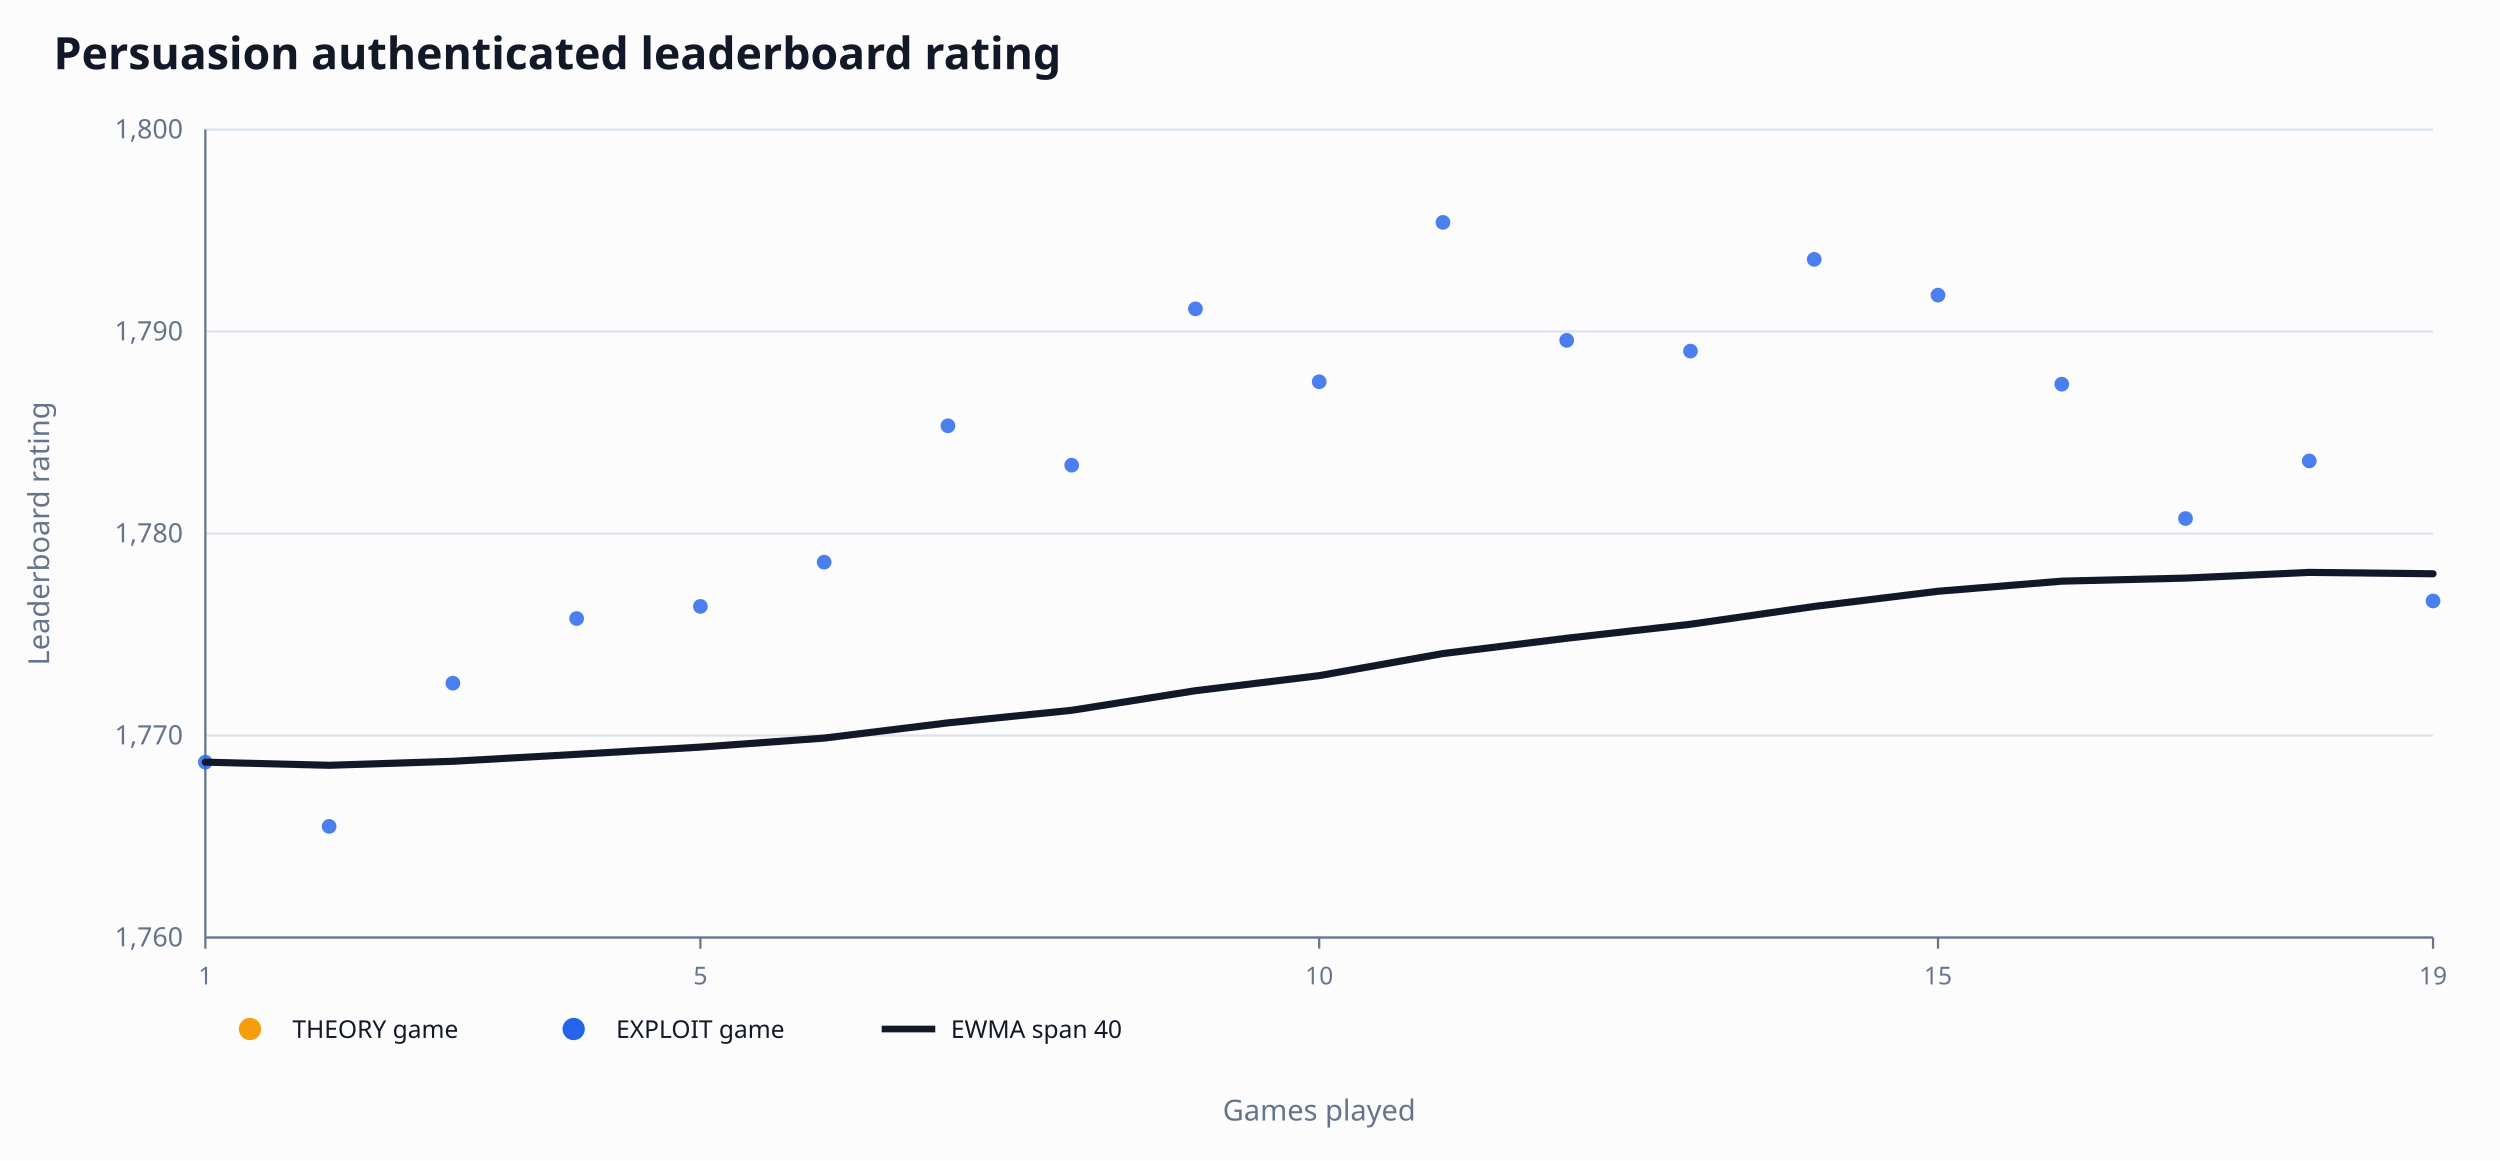
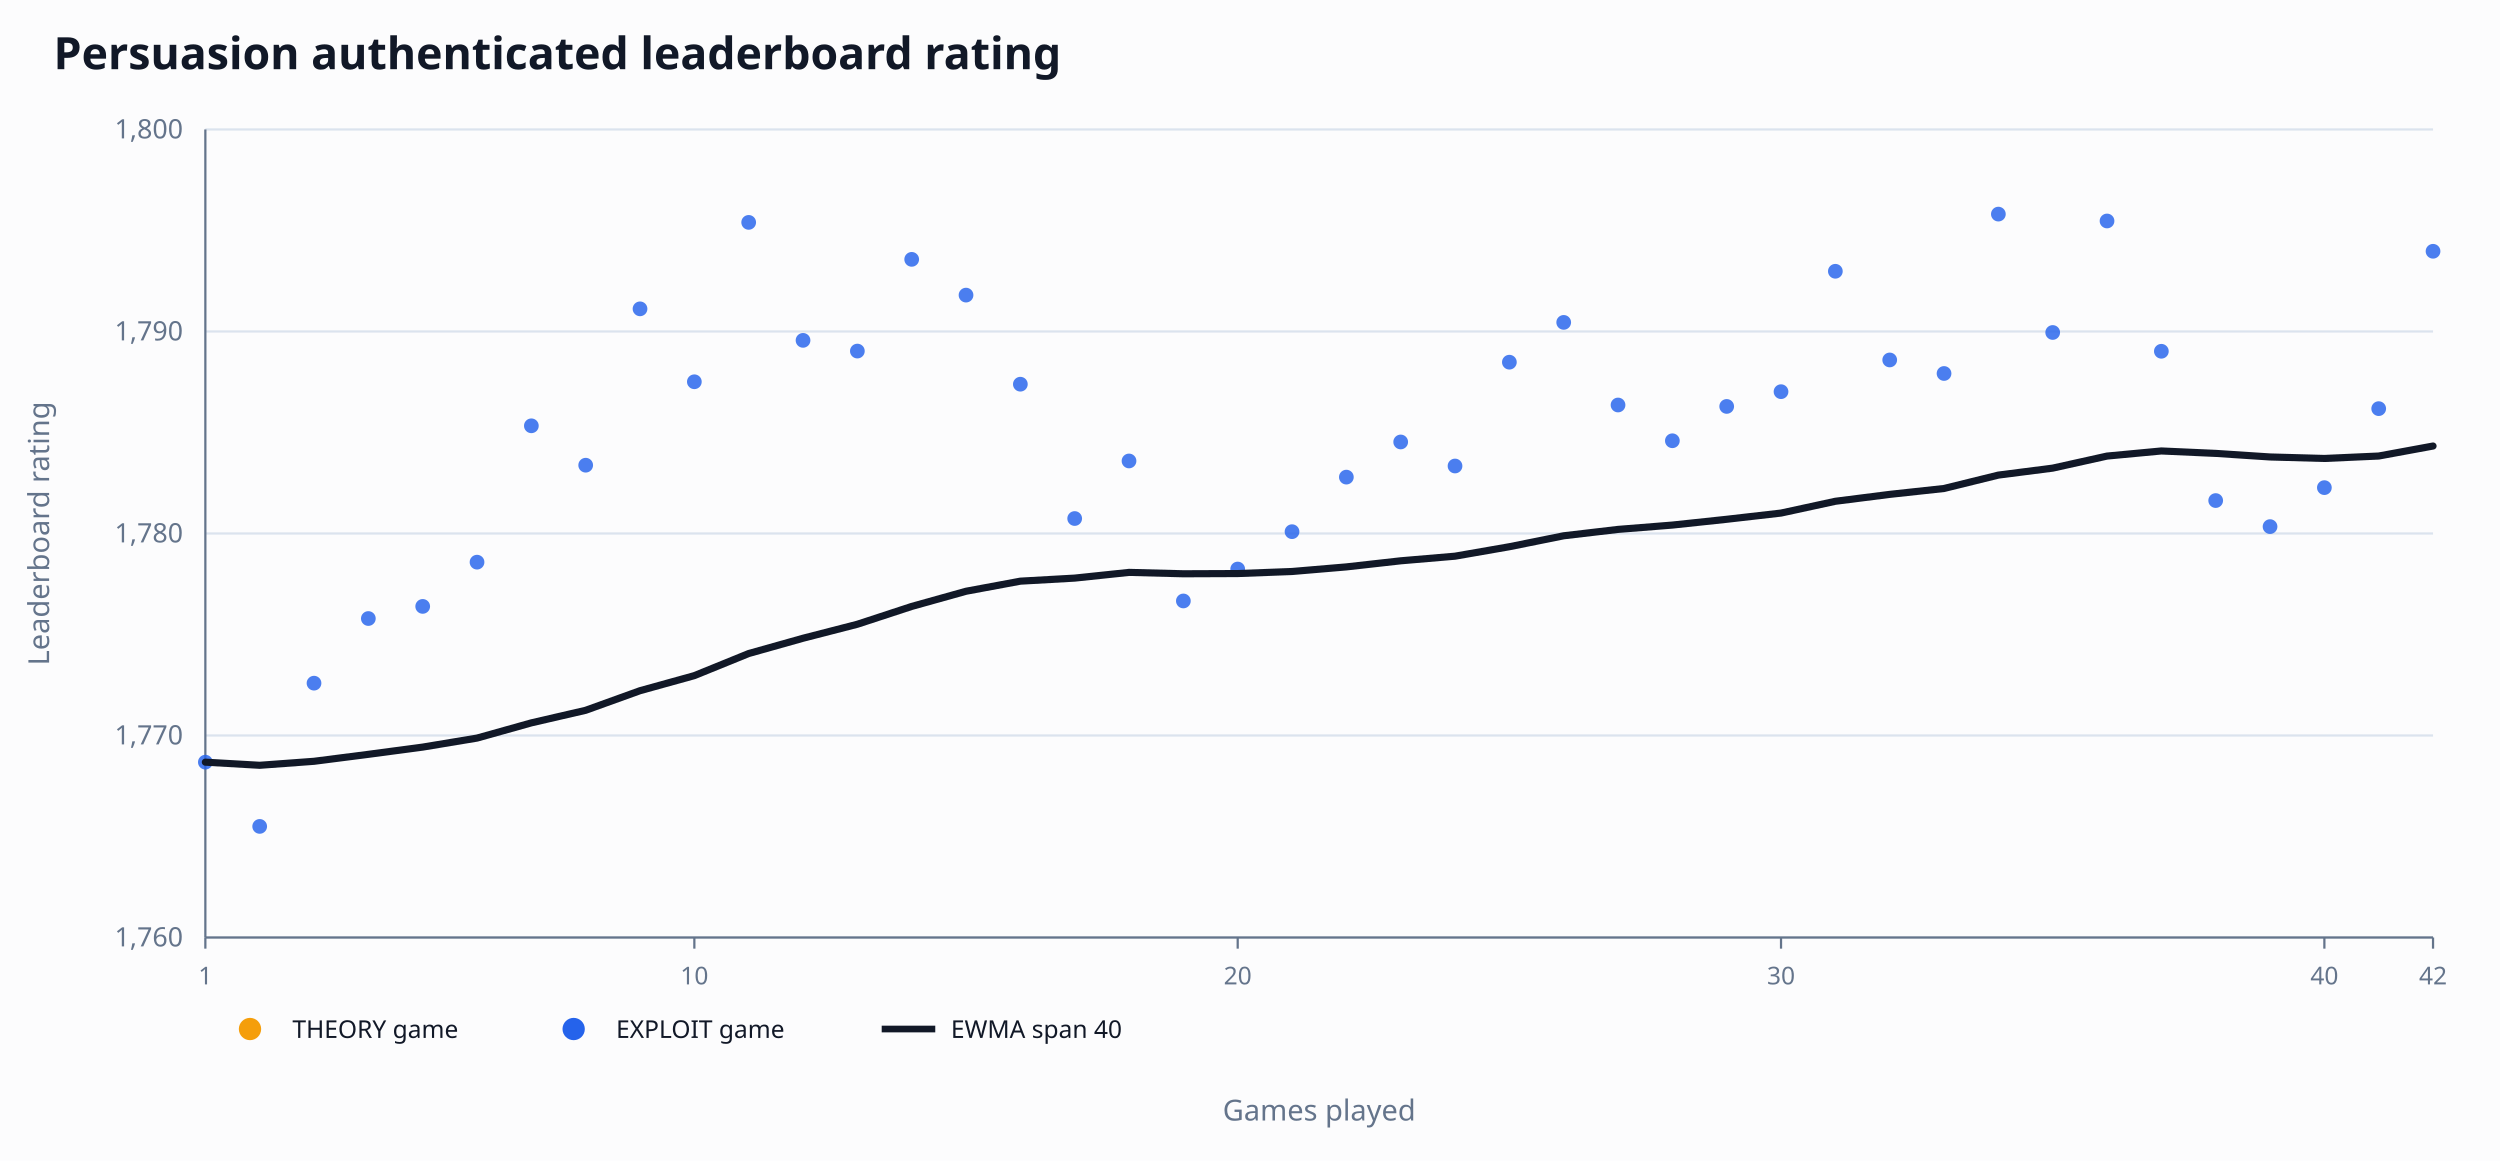
<svg xmlns="http://www.w3.org/2000/svg" width="1120" height="520" viewBox="0 0 1120 520">
  <rect width="100%" height="100%" fill="#fcfcfd" />
  <text x="24" y="31" font-family="system-ui,sans-serif" font-size="20" font-weight="700" fill="#111827">Persuasion authenticated leaderboard rating</text>
  <line x1="92" y1="420.00" x2="1090" y2="420.00" stroke="#dbe3ee" stroke-width="1" />
  <text x="82" y="424.00" text-anchor="end" font-family="system-ui,sans-serif" font-size="12" fill="#64748b">1,760</text>
  <line x1="92" y1="329.50" x2="1090" y2="329.50" stroke="#dbe3ee" stroke-width="1" />
  <text x="82" y="333.50" text-anchor="end" font-family="system-ui,sans-serif" font-size="12" fill="#64748b">1,770</text>
  <line x1="92" y1="239.00" x2="1090" y2="239.00" stroke="#dbe3ee" stroke-width="1" />
  <text x="82" y="243.00" text-anchor="end" font-family="system-ui,sans-serif" font-size="12" fill="#64748b">1,780</text>
  <line x1="92" y1="148.50" x2="1090" y2="148.50" stroke="#dbe3ee" stroke-width="1" />
  <text x="82" y="152.50" text-anchor="end" font-family="system-ui,sans-serif" font-size="12" fill="#64748b">1,790</text>
  <line x1="92" y1="58.00" x2="1090" y2="58.00" stroke="#dbe3ee" stroke-width="1" />
  <text x="82" y="62.00" text-anchor="end" font-family="system-ui,sans-serif" font-size="12" fill="#64748b">1,800</text>
  <line x1="92.00" y1="420" x2="92.00" y2="425" stroke="#64748b" />
  <text x="92.00" y="441" text-anchor="middle" font-family="system-ui,sans-serif" font-size="11" fill="#64748b">1</text>
-   <line x1="313.78" y1="420" x2="313.78" y2="425" stroke="#64748b" />
-   <text x="313.78" y="441" text-anchor="middle" font-family="system-ui,sans-serif" font-size="11" fill="#64748b">5</text>
-   <line x1="591.00" y1="420" x2="591.00" y2="425" stroke="#64748b" />
-   <text x="591.00" y="441" text-anchor="middle" font-family="system-ui,sans-serif" font-size="11" fill="#64748b">10</text>
-   <line x1="868.22" y1="420" x2="868.22" y2="425" stroke="#64748b" />
-   <text x="868.22" y="441" text-anchor="middle" font-family="system-ui,sans-serif" font-size="11" fill="#64748b">15</text>
+   <line x1="311.07" y1="420" x2="311.07" y2="425" stroke="#64748b" />
+   <text x="311.07" y="441" text-anchor="middle" font-family="system-ui,sans-serif" font-size="11" fill="#64748b">10</text>
+   <line x1="554.49" y1="420" x2="554.49" y2="425" stroke="#64748b" />
+   <text x="554.49" y="441" text-anchor="middle" font-family="system-ui,sans-serif" font-size="11" fill="#64748b">20</text>
+   <line x1="797.90" y1="420" x2="797.90" y2="425" stroke="#64748b" />
+   <text x="797.90" y="441" text-anchor="middle" font-family="system-ui,sans-serif" font-size="11" fill="#64748b">30</text>
+   <line x1="1041.32" y1="420" x2="1041.32" y2="425" stroke="#64748b" />
+   <text x="1041.32" y="441" text-anchor="middle" font-family="system-ui,sans-serif" font-size="11" fill="#64748b">40</text>
  <line x1="1090.00" y1="420" x2="1090.00" y2="425" stroke="#64748b" />
-   <text x="1090.00" y="441" text-anchor="middle" font-family="system-ui,sans-serif" font-size="11" fill="#64748b">19</text>
+   <text x="1090.00" y="441" text-anchor="middle" font-family="system-ui,sans-serif" font-size="11" fill="#64748b">42</text>
  <line x1="92" y1="58" x2="92" y2="420" stroke="#64748b" />
  <line x1="92" y1="420" x2="1090" y2="420" stroke="#64748b" />
  <text x="591.00" y="502" text-anchor="middle" font-family="system-ui,sans-serif" font-size="13" fill="#64748b">Games played</text>
  <text x="22" y="239.00" text-anchor="middle" transform="rotate(-90 22 239.00)" font-family="system-ui,sans-serif" font-size="13" fill="#64748b">Leaderboard rating</text>
  <circle cx="92.00" cy="341.45" r="3.3" fill="#2563eb" opacity="0.82" />
-   <circle cx="147.44" cy="370.23" r="3.3" fill="#2563eb" opacity="0.82" />
-   <circle cx="202.89" cy="306.06" r="3.3" fill="#2563eb" opacity="0.82" />
-   <circle cx="258.33" cy="277.10" r="3.3" fill="#2563eb" opacity="0.82" />
-   <circle cx="313.78" cy="271.67" r="3.3" fill="#2563eb" opacity="0.82" />
-   <circle cx="369.22" cy="251.85" r="3.3" fill="#2563eb" opacity="0.82" />
-   <circle cx="424.67" cy="190.76" r="3.3" fill="#2563eb" opacity="0.82" />
-   <circle cx="480.11" cy="208.41" r="3.3" fill="#2563eb" opacity="0.82" />
-   <circle cx="535.56" cy="138.36" r="3.3" fill="#2563eb" opacity="0.82" />
-   <circle cx="591.00" cy="171.03" r="3.3" fill="#2563eb" opacity="0.82" />
-   <circle cx="646.44" cy="99.63" r="3.3" fill="#2563eb" opacity="0.82" />
-   <circle cx="701.89" cy="152.48" r="3.3" fill="#2563eb" opacity="0.82" />
-   <circle cx="757.33" cy="157.28" r="3.3" fill="#2563eb" opacity="0.82" />
-   <circle cx="812.78" cy="116.19" r="3.3" fill="#2563eb" opacity="0.82" />
-   <circle cx="868.22" cy="132.21" r="3.3" fill="#2563eb" opacity="0.82" />
-   <circle cx="923.67" cy="172.12" r="3.3" fill="#2563eb" opacity="0.82" />
-   <circle cx="979.11" cy="232.30" r="3.3" fill="#2563eb" opacity="0.82" />
-   <circle cx="1034.56" cy="206.51" r="3.3" fill="#2563eb" opacity="0.82" />
-   <circle cx="1090.00" cy="269.23" r="3.3" fill="#2563eb" opacity="0.82" />
-   <polyline points="92.00,341.45 147.44,342.85 202.89,341.06 258.33,337.94 313.78,334.70 369.22,330.66 424.67,323.84 480.11,318.21 535.56,309.43 591.00,302.68 646.44,292.78 701.89,285.93 757.33,279.66 812.78,271.68 868.22,264.88 923.67,260.36 979.11,258.99 1034.56,256.43 1090.00,257.05" fill="none" stroke="#111827" stroke-width="3.2" stroke-linejoin="round" stroke-linecap="round" />
+   <circle cx="116.34" cy="370.23" r="3.3" fill="#2563eb" opacity="0.82" />
+   <circle cx="140.68" cy="306.06" r="3.3" fill="#2563eb" opacity="0.82" />
+   <circle cx="165.02" cy="277.10" r="3.3" fill="#2563eb" opacity="0.82" />
+   <circle cx="189.37" cy="271.67" r="3.3" fill="#2563eb" opacity="0.82" />
+   <circle cx="213.71" cy="251.85" r="3.3" fill="#2563eb" opacity="0.82" />
+   <circle cx="238.05" cy="190.76" r="3.3" fill="#2563eb" opacity="0.82" />
+   <circle cx="262.39" cy="208.41" r="3.3" fill="#2563eb" opacity="0.82" />
+   <circle cx="286.73" cy="138.36" r="3.3" fill="#2563eb" opacity="0.82" />
+   <circle cx="311.07" cy="171.03" r="3.3" fill="#2563eb" opacity="0.82" />
+   <circle cx="335.41" cy="99.63" r="3.3" fill="#2563eb" opacity="0.82" />
+   <circle cx="359.76" cy="152.48" r="3.3" fill="#2563eb" opacity="0.82" />
+   <circle cx="384.10" cy="157.28" r="3.3" fill="#2563eb" opacity="0.82" />
+   <circle cx="408.44" cy="116.19" r="3.3" fill="#2563eb" opacity="0.82" />
+   <circle cx="432.78" cy="132.21" r="3.3" fill="#2563eb" opacity="0.82" />
+   <circle cx="457.12" cy="172.12" r="3.3" fill="#2563eb" opacity="0.82" />
+   <circle cx="481.46" cy="232.30" r="3.3" fill="#2563eb" opacity="0.82" />
+   <circle cx="505.80" cy="206.51" r="3.3" fill="#2563eb" opacity="0.82" />
+   <circle cx="530.15" cy="269.23" r="3.3" fill="#2563eb" opacity="0.82" />
+   <circle cx="554.49" cy="254.93" r="3.3" fill="#2563eb" opacity="0.82" />
+   <circle cx="578.83" cy="238.19" r="3.3" fill="#2563eb" opacity="0.82" />
+   <circle cx="603.17" cy="213.75" r="3.3" fill="#2563eb" opacity="0.82" />
+   <circle cx="627.51" cy="198.00" r="3.3" fill="#2563eb" opacity="0.82" />
+   <circle cx="651.85" cy="208.77" r="3.3" fill="#2563eb" opacity="0.82" />
+   <circle cx="676.20" cy="162.26" r="3.3" fill="#2563eb" opacity="0.82" />
+   <circle cx="700.54" cy="144.43" r="3.3" fill="#2563eb" opacity="0.82" />
+   <circle cx="724.88" cy="181.44" r="3.3" fill="#2563eb" opacity="0.82" />
+   <circle cx="749.22" cy="197.46" r="3.3" fill="#2563eb" opacity="0.82" />
+   <circle cx="773.56" cy="182.08" r="3.3" fill="#2563eb" opacity="0.82" />
+   <circle cx="797.90" cy="175.47" r="3.3" fill="#2563eb" opacity="0.82" />
+   <circle cx="822.24" cy="121.53" r="3.3" fill="#2563eb" opacity="0.82" />
+   <circle cx="846.59" cy="161.26" r="3.3" fill="#2563eb" opacity="0.82" />
+   <circle cx="870.93" cy="167.32" r="3.3" fill="#2563eb" opacity="0.82" />
+   <circle cx="895.27" cy="95.92" r="3.3" fill="#2563eb" opacity="0.82" />
+   <circle cx="919.61" cy="148.95" r="3.3" fill="#2563eb" opacity="0.82" />
+   <circle cx="943.95" cy="99.00" r="3.3" fill="#2563eb" opacity="0.82" />
+   <circle cx="968.29" cy="157.37" r="3.3" fill="#2563eb" opacity="0.82" />
+   <circle cx="992.63" cy="224.25" r="3.3" fill="#2563eb" opacity="0.82" />
+   <circle cx="1016.98" cy="235.92" r="3.3" fill="#2563eb" opacity="0.82" />
+   <circle cx="1041.32" cy="218.46" r="3.3" fill="#2563eb" opacity="0.82" />
+   <circle cx="1065.66" cy="183.07" r="3.3" fill="#2563eb" opacity="0.82" />
+   <circle cx="1090.00" cy="112.57" r="3.3" fill="#2563eb" opacity="0.82" />
+   <polyline points="92.00,341.45 116.34,342.85 140.68,341.06 165.02,337.94 189.37,334.70 213.71,330.66 238.05,323.84 262.39,318.21 286.73,309.43 311.07,302.68 335.41,292.78 359.76,285.93 384.10,279.66 408.44,271.68 432.78,264.88 457.12,260.36 481.46,258.99 505.80,256.43 530.15,257.05 554.49,256.95 578.83,256.03 603.17,253.97 627.51,251.24 651.85,249.17 676.20,244.93 700.54,240.03 724.88,237.17 749.22,235.23 773.56,232.64 797.90,229.85 822.24,224.57 846.59,221.48 870.93,218.84 895.27,212.84 919.61,209.72 943.95,204.32 968.29,202.03 992.63,203.12 1016.98,204.72 1041.32,205.39 1065.66,204.30 1090.00,199.82" fill="none" stroke="#111827" stroke-width="3.2" stroke-linejoin="round" stroke-linecap="round" />
  <circle cx="112" cy="461" r="5" fill="#f59e0b" />
  <text x="131" y="465" font-family="system-ui,sans-serif" font-size="11" fill="#111827">THEORY game</text>
  <circle cx="257" cy="461" r="5" fill="#2563eb" />
  <text x="276" y="465" font-family="system-ui,sans-serif" font-size="11" fill="#111827">EXPLOIT game</text>
  <line x1="395" y1="461" x2="419" y2="461" stroke="#111827" stroke-width="3" />
  <text x="426" y="465" font-family="system-ui,sans-serif" font-size="11" fill="#111827">EWMA span 40</text>
</svg>
